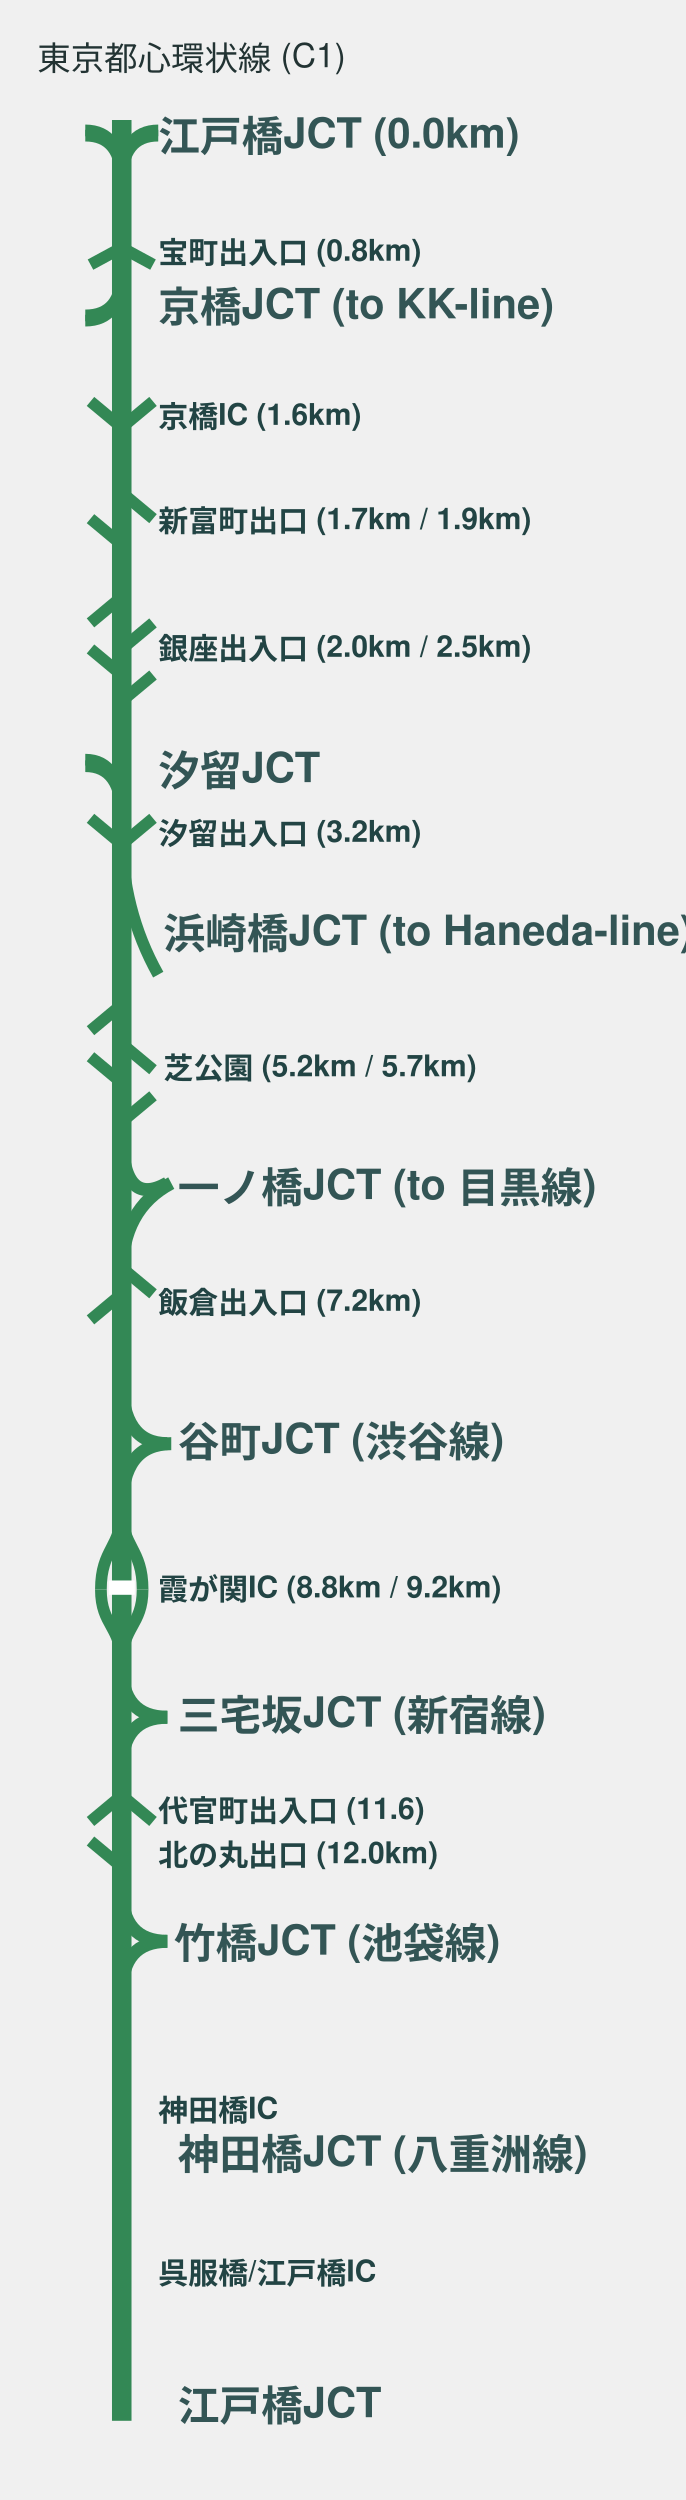
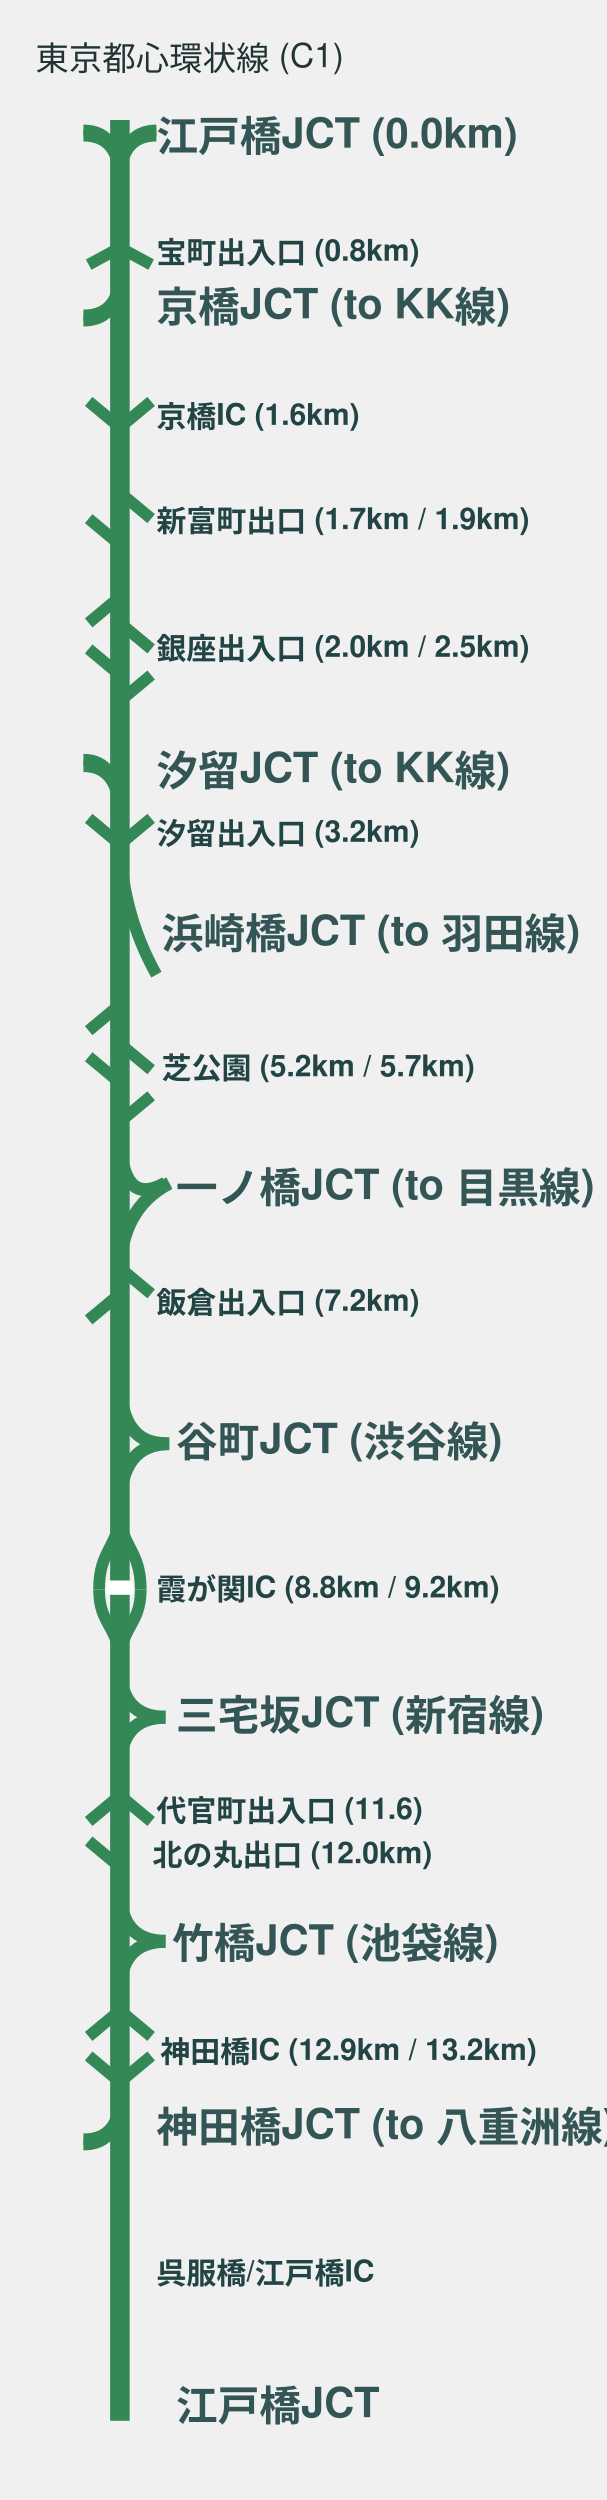
<svg xmlns="http://www.w3.org/2000/svg" xmlns:xlink="http://www.w3.org/1999/xlink" version="1.1" baseProfile="full" height="1420">
  <defs>
    <g id="tokyo-expwy-c1">
      <g id="tokyo-expwy-c1-labels">
        <g id="tokyo-expwy-c1-jct-labels" font-size="32" font-weight="bold" fill="#355">
          <text x="28" y="8">江戸橋JCT (0.0km)</text>
-           <text x="28" y="139">京橋JCT (to KK-line)</text>
-           <text x="28" y="495">汐留JCT</text>
-           <text x="32" y="620">浜崎橋JCT (to Haneda-line)</text>
+           <text x="28" y="139">京橋JCT (to KK線)</text>
+           <text x="28" y="495">汐留JCT (to KK線)</text>
+           <text x="32" y="620">浜崎橋JCT (to 羽田線)</text>
          <text x="43" y="815">一ノ橋JCT (to 目黒線)</text>
          <text x="43" y="1010">谷町JCT (渋谷線)</text>
          <text x="43" y="1220">三宅坂JCT (新宿線)</text>
          <text x="40" y="1395">竹橋JCT (池袋線)</text>
-           <text x="43" y="1557">神田橋JCT (八重洲線)</text>
+           <text x="28" y="1536">神田橋JCT (to 八重洲線)</text>
          <text x="43" y="1750">江戸橋JCT</text>
        </g>
        <g id="tokyo-expwy-c1-ic-labels" font-size="23" font-weight="bold" fill="#244">
          <text transform="translate(28,94)">宝町出入口 (0.8km)</text>
          <text transform="translate(28,220)">京橋IC (1.6km)</text>
          <text transform="translate(28,300)">新富町出口 (1.7km / 1.9km)</text>
          <text transform="translate(28,398)">銀座出入口 (2.0km / 2.5km)</text>
          <text transform="translate(28,540)">汐留出入口 (3.2km)</text>
          <text transform="translate(32,720)">芝公園 (5.2km / 5.7km)</text>
          <text transform="translate(28,900)">飯倉出入口 (7.2km)</text>
          <text transform="translate(28,1120)">霞が関IC (8.8km / 9.2km)</text>
          <text transform="translate(28,1290)">代官町出入口 (11.6)</text>
-           <text transform="translate(28,1324)">北の丸出口 (12.0km)</text>
-           <text transform="translate(28,1520)">神田橋IC</text>
+           <text transform="translate(25,1324)">北の丸出口 (12.0km)</text>
+           <text transform="translate(31,1475)">神田橋IC (12.9km / 13.2km)</text>
          <text transform="translate(28,1645)">呉服橋/江戸橋IC</text>
        </g>
      </g>
      <g id="tokyo-expwy-c1-lines" stroke="#385" stroke-linejoin="round">
        <g stroke-width="15">
          <polyline id="tokyo-expwy-c1-path1" points="0,-16 0,1750" fill="none" />
        </g>
        <g stroke-width="20" stroke="white">
          <polyline id="tokyo-expwy-kasumigaseki-white-path" points="0,1105 0,1116" fill="none" />
        </g>
        <g stroke-width="10">
          <path d="M35,800 Q0,820 0,760" fill="none" />
          <path d="M38,800 Q0,820 0,870" fill="none" />
          <path d="M35,1000 Q0,1000 0,950" fill="none" />
          <path d="M38,1000 Q0,1000 0,1050" fill="none" />
          <path d="M35,1210 Q0,1210 0,1170" fill="none" />
          <path d="M35,1210 Q0,1210 0,1250" fill="none" />
          <path d="M35,1382 Q0,1382 0,1342" fill="none" />
          <path d="M35,1382 Q0,1382 0,1422" fill="none" />
        </g>
        <g stroke-width="9">
          <path id="tokyo-expwy-edobashi-jct-to-c1" d="M-28,-8 Q0,-8 0,32" fill="none" />
          <path id="tokyo-expwy-edobashi-jct-to-r6" d="M 28,-8 Q0,-8 0,32" fill="none" />
          <path id="tokyo-expwy-edobashi-jct-to-c1" d="M-28,-4 Q0,-4 0,32" fill="none" />
          <path id="tokyo-expwy-edobashi-jct-to-r6" d="M 28,-4 Q0,-4 0,32" fill="none" />
          <polyline points="-24,95 0,82" fill="none" />
          <polyline points="24,95 0,82" fill="none" />
          <path id="tokyo-expwy-kyobashi-jct" d="M-28,134 Q0,134 0,100" fill="none" />
          <path id="tokyo-expwy-kyobashi-jct" d="M-28,138 Q0,138 0,100" fill="none" />
          <polyline points="-24,200 0,220" fill="none" />
          <polyline points="24,200 0,220" fill="none" />
          <polyline points="-24,290 0,310" fill="none" />
          <polyline points="24,290 0,270" fill="none" />
          <polyline points="-24,370 0,350" fill="none" />
-           <polyline points="24,370 0,390" fill="none" />
+           <polyline points="24,390 0,370" fill="none" />
          <polyline points="-24,390 0,410" fill="none" />
          <polyline points="24,410 0,430" fill="none" />
          <path id="tokyo-expwy-kyobashi-jct" d="M-28,480 Q0,480 0,520" fill="none" />
          <path id="tokyo-expwy-kyobashi-jct" d="M-28,475 Q0,475 0,520" fill="none" />
          <polyline points="-24,520 0,540" fill="none" />
          <polyline points="24,520 0,540" fill="none" />
          <path id="tokyo-expwy-kyobashi-jct" d="M28,640 Q0,590 0,530" fill="none" />
          <polyline points="-24,683 0,663" fill="none" />
          <polyline points="24,713 0,693" fill="none" />
          <polyline points="-24,703 0,723" fill="none" />
          <polyline points="24,733 0,753" fill="none" />
          <polyline points="-24,905 0,885" fill="none" />
          <polyline points="24,885 0,865" fill="none" />
          <path d="M0,1050 C0,1080 -16,1080 -16,1112" fill="none" />
          <path d="M0,1170 C0,1140 -16,1140 -16,1112" fill="none" />
          <path d="M0,1050 C0,1080  16,1080  16,1112" fill="none" />
          <path d="M0,1170 C0,1140  16,1140  16,1112" fill="none" />
          <polyline points="-24,1290 0,1270" fill="none" />
          <polyline points="24,1290 0,1270" fill="none" />
          <polyline points="-24,1305 0,1325" fill="none" />
+           <polyline points="-24,1455 0,1435" fill="none" />
+           <polyline points="24,1455 0,1435" fill="none" />
+           <polyline points="-24,1470 0,1490" fill="none" />
+           <polyline points="24,1470 0,1490" fill="none" />
+           <path d="M-28,1534 Q0,1534 0,1500" fill="none" />
+           <path d="M-28,1538 Q0,1538 0,1500" fill="none" />
        </g>
      </g>
    </g>
  </defs>
  <g id="tokyo-expwy-c1-texts" font-family="Helvetica, Arial, 'Hiragino Kaku Gothic ProN', Meiryo, sans-serif">
    <text x="12" y="40" font-size="19" fill="#233">東京都心環状線 (C1)</text>
    <use xlink:href="#tokyo-expwy-c1-labels" transform="translate(60,80) scale(0.74)" />
  </g>
  <use xlink:href="#tokyo-expwy-c1-lines" transform="translate(60,80) scale(0.74)" />
</svg>
